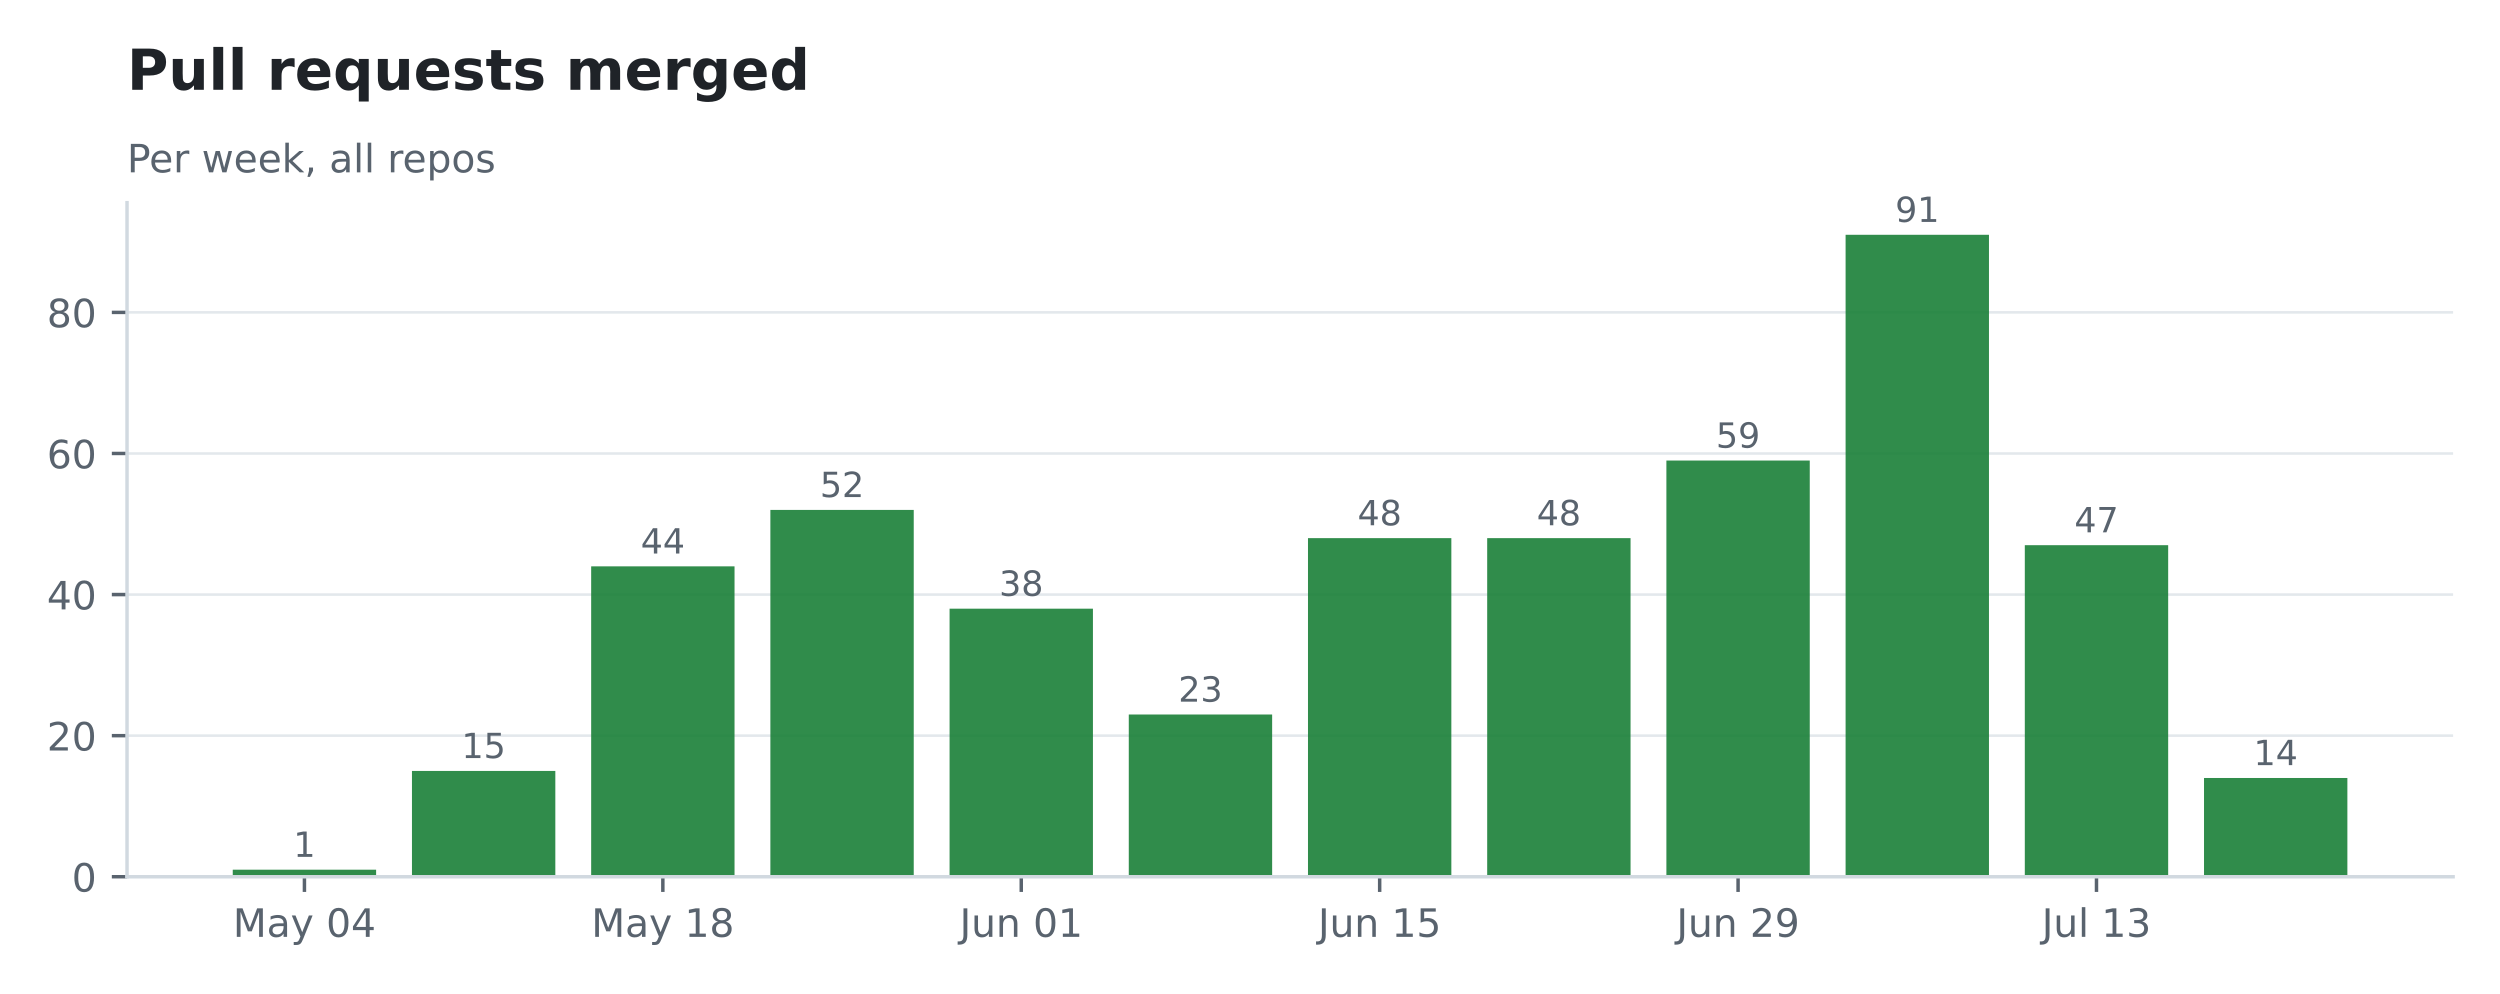
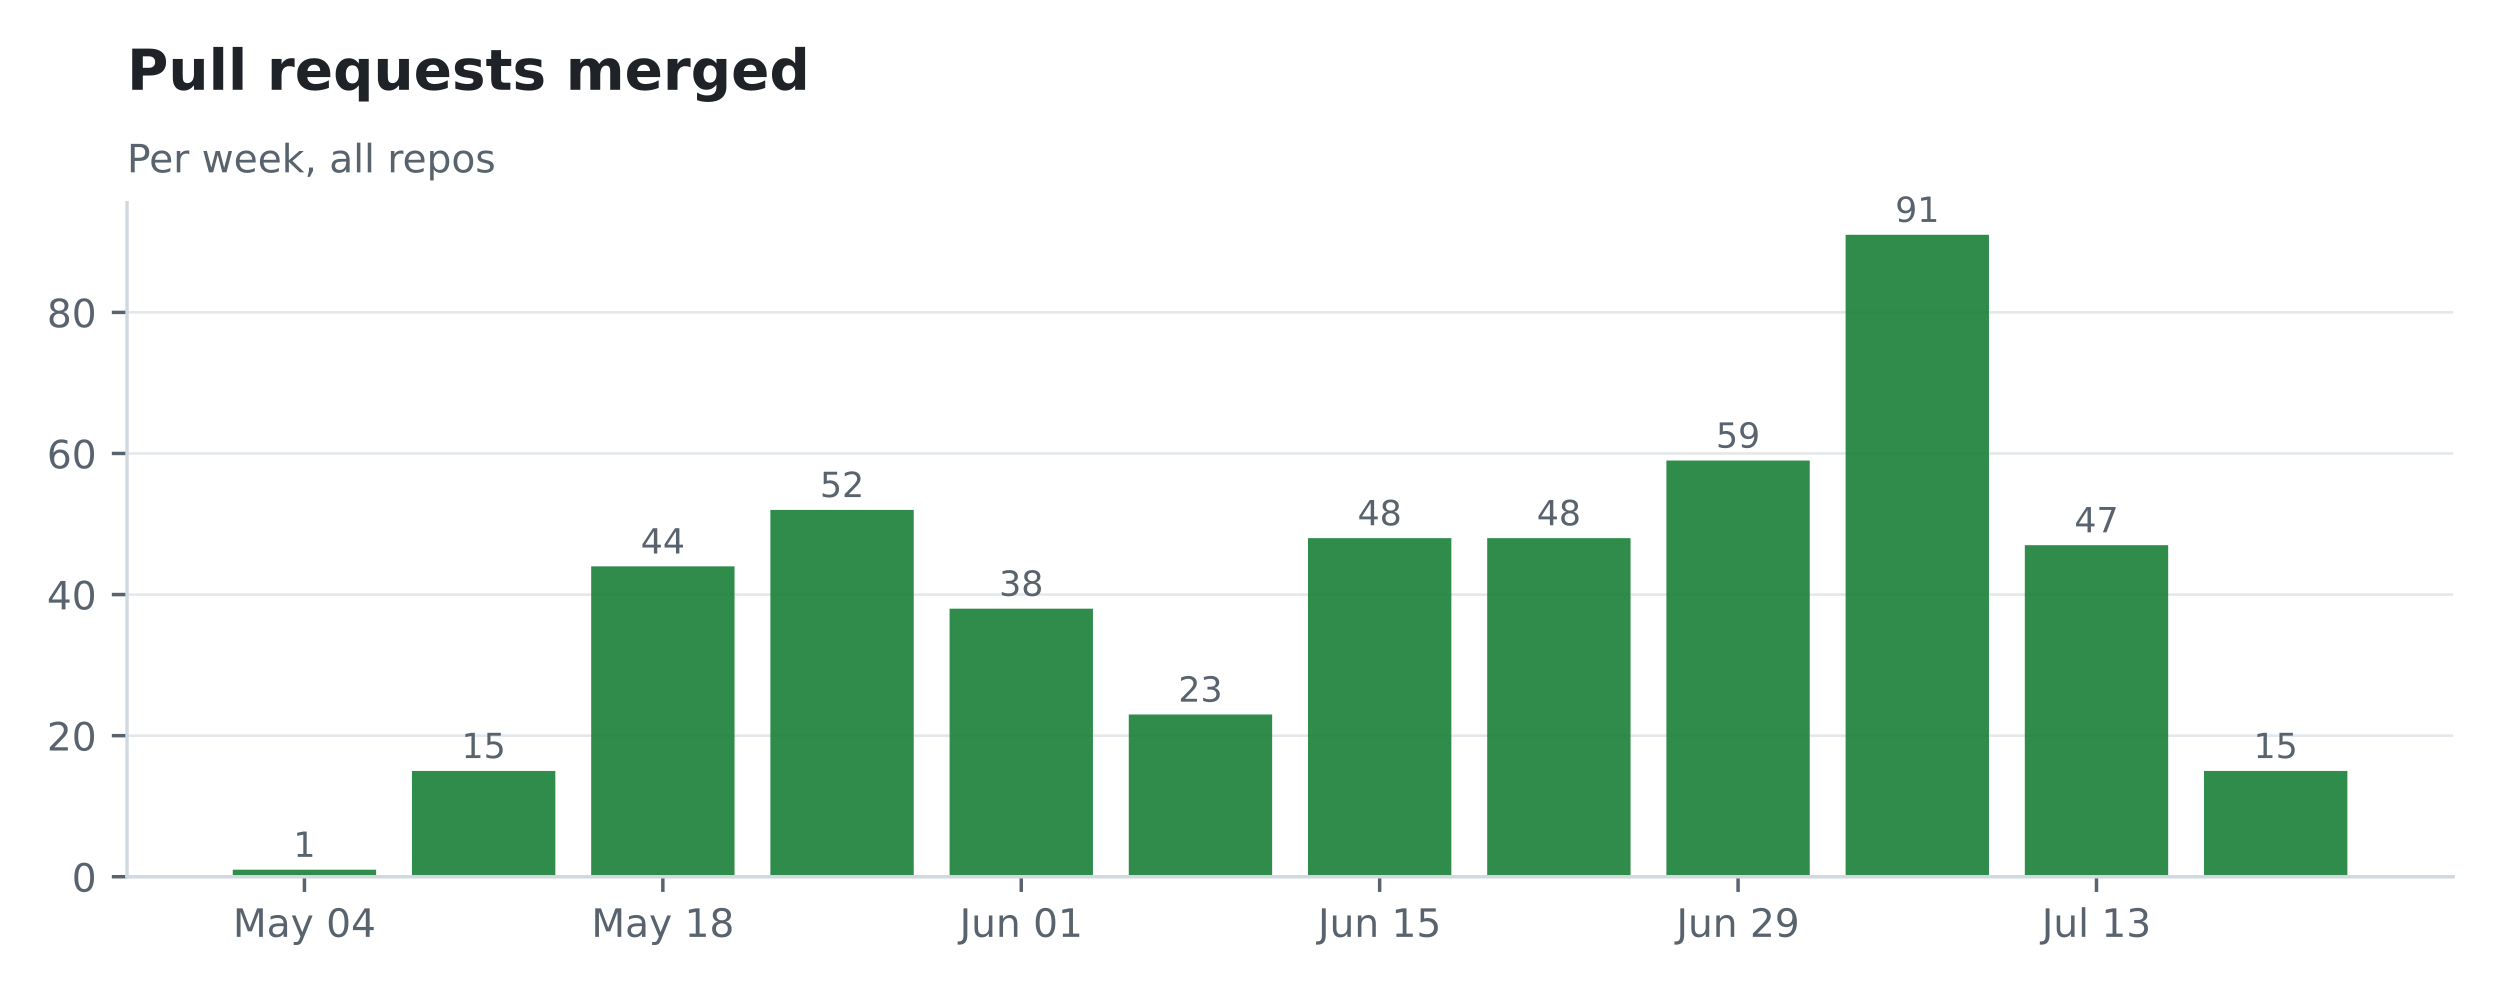
<svg xmlns="http://www.w3.org/2000/svg" xmlns:xlink="http://www.w3.org/1999/xlink" width="575.732pt" height="228.711pt" viewBox="0 0 575.732 228.711" version="1.1">
  <defs>
    <style type="text/css">*{stroke-linejoin: round; stroke-linecap: butt}</style>
  </defs>
  <g id="figure_1">
    <g id="patch_1">
      <path d="M 0 228.711  L 575.732 228.711  L 575.732 -0  L 0 -0  L 0 228.711  z " style="fill: none; opacity: 0" />
    </g>
    <g id="axes_1">
      <g id="patch_2">
        <path d="M 29.253 201.91  L 564.933 201.91  L 564.933 46.678  L 29.253 46.678  L 29.253 201.91  z " style="fill: none" />
      </g>
      <g id="matplotlib.axis_1">
        <g id="xtick_1">
          <g id="line2d_1">
            <defs>
-               <path id="mda0aab67b1" d="M 0 0  L 0 3.5  " style="stroke: #59636e; stroke-width: 0.8" />
+               <path id="m46047df60b" d="M 0 0  L 0 3.5  " style="stroke: #59636e; stroke-width: 0.8" />
            </defs>
            <g>
-               <use xlink:href="#mda0aab67b1" x="70.109" y="201.91" style="fill: #59636e; stroke: #59636e; stroke-width: 0.8" />
+               <use xlink:href="#m46047df60b" x="70.109" y="201.91" style="fill: #59636e; stroke: #59636e; stroke-width: 0.8" />
            </g>
          </g>
          <g id="text_1">
            <g style="fill: #59636e" transform="translate(53.64929 215.7479) scale(0.09 -0.09)">
              <defs>
                <path id="DejaVuSans-30" d="M 628 4666  L 1569 4666  L 2759 1491  L 3956 4666  L 4897 4666  L 4897 0  L 4281 0  L 4281 4097  L 3078 897  L 2444 897  L 1241 4097  L 1241 0  L 628 0  L 628 4666  z " transform="scale(0.015625)" />
                <path id="DejaVuSans-44" d="M 2194 1759  Q 1497 1759 1228 1600  Q 959 1441 959 1056  Q 959 750 1161 570  Q 1363 391 1709 391  Q 2188 391 2477 730  Q 2766 1069 2766 1631  L 2766 1759  L 2194 1759  z M 3341 1997  L 3341 0  L 2766 0  L 2766 531  Q 2569 213 2275 61  Q 1981 -91 1556 -91  Q 1019 -91 701 211  Q 384 513 384 1019  Q 384 1609 779 1909  Q 1175 2209 1959 2209  L 2766 2209  L 2766 2266  Q 2766 2663 2505 2880  Q 2244 3097 1772 3097  Q 1472 3097 1187 3025  Q 903 2953 641 2809  L 641 3341  Q 956 3463 1253 3523  Q 1550 3584 1831 3584  Q 2591 3584 2966 3190  Q 3341 2797 3341 1997  z " transform="scale(0.015625)" />
                <path id="DejaVuSans-5c" d="M 2059 -325  Q 1816 -950 1584 -1140  Q 1353 -1331 966 -1331  L 506 -1331  L 506 -850  L 844 -850  Q 1081 -850 1212 -737  Q 1344 -625 1503 -206  L 1606 56  L 191 3500  L 800 3500  L 1894 763  L 2988 3500  L 3597 3500  L 2059 -325  z " transform="scale(0.015625)" />
                <path id="DejaVuSans-3" transform="scale(0.015625)" />
                <path id="DejaVuSans-13" d="M 2034 4250  Q 1547 4250 1301 3770  Q 1056 3291 1056 2328  Q 1056 1369 1301 889  Q 1547 409 2034 409  Q 2525 409 2770 889  Q 3016 1369 3016 2328  Q 3016 3291 2770 3770  Q 2525 4250 2034 4250  z M 2034 4750  Q 2819 4750 3233 4129  Q 3647 3509 3647 2328  Q 3647 1150 3233 529  Q 2819 -91 2034 -91  Q 1250 -91 836 529  Q 422 1150 422 2328  Q 422 3509 836 4129  Q 1250 4750 2034 4750  z " transform="scale(0.015625)" />
                <path id="DejaVuSans-17" d="M 2419 4116  L 825 1625  L 2419 1625  L 2419 4116  z M 2253 4666  L 3047 4666  L 3047 1625  L 3713 1625  L 3713 1100  L 3047 1100  L 3047 0  L 2419 0  L 2419 1100  L 313 1100  L 313 1709  L 2253 4666  z " transform="scale(0.015625)" />
              </defs>
              <use xlink:href="#DejaVuSans-30" />
              <use xlink:href="#DejaVuSans-44" transform="translate(86.28125 0)" />
              <use xlink:href="#DejaVuSans-5c" transform="translate(147.5625 0)" />
              <use xlink:href="#DejaVuSans-3" transform="translate(206.75 0)" />
              <use xlink:href="#DejaVuSans-13" transform="translate(238.5312 0)" />
              <use xlink:href="#DejaVuSans-17" transform="translate(302.1562 0)" />
            </g>
          </g>
        </g>
        <g id="xtick_2">
          <g id="line2d_2">
            <g>
-               <use xlink:href="#mda0aab67b1" x="152.649" y="201.91" style="fill: #59636e; stroke: #59636e; stroke-width: 0.8" />
+               <use xlink:href="#m46047df60b" x="152.649" y="201.91" style="fill: #59636e; stroke: #59636e; stroke-width: 0.8" />
            </g>
          </g>
          <g id="text_2">
            <g style="fill: #59636e" transform="translate(136.1886 215.7479) scale(0.09 -0.09)">
              <defs>
                <path id="DejaVuSans-14" d="M 794 531  L 1825 531  L 1825 4091  L 703 3866  L 703 4441  L 1819 4666  L 2450 4666  L 2450 531  L 3481 531  L 3481 0  L 794 0  L 794 531  z " transform="scale(0.015625)" />
                <path id="DejaVuSans-1b" d="M 2034 2216  Q 1584 2216 1326 1975  Q 1069 1734 1069 1313  Q 1069 891 1326 650  Q 1584 409 2034 409  Q 2484 409 2743 651  Q 3003 894 3003 1313  Q 3003 1734 2745 1975  Q 2488 2216 2034 2216  z M 1403 2484  Q 997 2584 770 2862  Q 544 3141 544 3541  Q 544 4100 942 4425  Q 1341 4750 2034 4750  Q 2731 4750 3128 4425  Q 3525 4100 3525 3541  Q 3525 3141 3298 2862  Q 3072 2584 2669 2484  Q 3125 2378 3379 2068  Q 3634 1759 3634 1313  Q 3634 634 3220 271  Q 2806 -91 2034 -91  Q 1263 -91 848 271  Q 434 634 434 1313  Q 434 1759 690 2068  Q 947 2378 1403 2484  z M 1172 3481  Q 1172 3119 1398 2916  Q 1625 2713 2034 2713  Q 2441 2713 2670 2916  Q 2900 3119 2900 3481  Q 2900 3844 2670 4047  Q 2441 4250 2034 4250  Q 1625 4250 1398 4047  Q 1172 3844 1172 3481  z " transform="scale(0.015625)" />
              </defs>
              <use xlink:href="#DejaVuSans-30" />
              <use xlink:href="#DejaVuSans-44" transform="translate(86.28125 0)" />
              <use xlink:href="#DejaVuSans-5c" transform="translate(147.5625 0)" />
              <use xlink:href="#DejaVuSans-3" transform="translate(206.75 0)" />
              <use xlink:href="#DejaVuSans-14" transform="translate(238.5312 0)" />
              <use xlink:href="#DejaVuSans-1b" transform="translate(302.1562 0)" />
            </g>
          </g>
        </g>
        <g id="xtick_3">
          <g id="line2d_3">
            <g>
-               <use xlink:href="#mda0aab67b1" x="235.188" y="201.91" style="fill: #59636e; stroke: #59636e; stroke-width: 0.8" />
+               <use xlink:href="#m46047df60b" x="235.188" y="201.91" style="fill: #59636e; stroke: #59636e; stroke-width: 0.8" />
            </g>
          </g>
          <g id="text_3">
            <g style="fill: #59636e" transform="translate(221.0004 215.7479) scale(0.09 -0.09)">
              <defs>
                <path id="DejaVuSans-2d" d="M 628 4666  L 1259 4666  L 1259 325  Q 1259 -519 939 -900  Q 619 -1281 -91 -1281  L -331 -1281  L -331 -750  L -134 -750  Q 284 -750 456 -515  Q 628 -281 628 325  L 628 4666  z " transform="scale(0.015625)" />
                <path id="DejaVuSans-58" d="M 544 1381  L 544 3500  L 1119 3500  L 1119 1403  Q 1119 906 1312 657  Q 1506 409 1894 409  Q 2359 409 2629 706  Q 2900 1003 2900 1516  L 2900 3500  L 3475 3500  L 3475 0  L 2900 0  L 2900 538  Q 2691 219 2414 64  Q 2138 -91 1772 -91  Q 1169 -91 856 284  Q 544 659 544 1381  z M 1991 3584  L 1991 3584  z " transform="scale(0.015625)" />
                <path id="DejaVuSans-51" d="M 3513 2113  L 3513 0  L 2938 0  L 2938 2094  Q 2938 2591 2744 2837  Q 2550 3084 2163 3084  Q 1697 3084 1428 2787  Q 1159 2491 1159 1978  L 1159 0  L 581 0  L 581 3500  L 1159 3500  L 1159 2956  Q 1366 3272 1645 3428  Q 1925 3584 2291 3584  Q 2894 3584 3203 3211  Q 3513 2838 3513 2113  z " transform="scale(0.015625)" />
              </defs>
              <use xlink:href="#DejaVuSans-2d" />
              <use xlink:href="#DejaVuSans-58" transform="translate(29.5 0)" />
              <use xlink:href="#DejaVuSans-51" transform="translate(92.875 0)" />
              <use xlink:href="#DejaVuSans-3" transform="translate(156.25 0)" />
              <use xlink:href="#DejaVuSans-13" transform="translate(188.0312 0)" />
              <use xlink:href="#DejaVuSans-14" transform="translate(251.6562 0)" />
            </g>
          </g>
        </g>
        <g id="xtick_4">
          <g id="line2d_4">
            <g>
-               <use xlink:href="#mda0aab67b1" x="317.727" y="201.91" style="fill: #59636e; stroke: #59636e; stroke-width: 0.8" />
+               <use xlink:href="#m46047df60b" x="317.727" y="201.91" style="fill: #59636e; stroke: #59636e; stroke-width: 0.8" />
            </g>
          </g>
          <g id="text_4">
            <g style="fill: #59636e" transform="translate(303.5397 215.7479) scale(0.09 -0.09)">
              <defs>
                <path id="DejaVuSans-18" d="M 691 4666  L 3169 4666  L 3169 4134  L 1269 4134  L 1269 2991  Q 1406 3038 1543 3061  Q 1681 3084 1819 3084  Q 2600 3084 3056 2656  Q 3513 2228 3513 1497  Q 3513 744 3044 326  Q 2575 -91 1722 -91  Q 1428 -91 1123 -41  Q 819 9 494 109  L 494 744  Q 775 591 1075 516  Q 1375 441 1709 441  Q 2250 441 2565 725  Q 2881 1009 2881 1497  Q 2881 1984 2565 2268  Q 2250 2553 1709 2553  Q 1456 2553 1204 2497  Q 953 2441 691 2322  L 691 4666  z " transform="scale(0.015625)" />
              </defs>
              <use xlink:href="#DejaVuSans-2d" />
              <use xlink:href="#DejaVuSans-58" transform="translate(29.5 0)" />
              <use xlink:href="#DejaVuSans-51" transform="translate(92.875 0)" />
              <use xlink:href="#DejaVuSans-3" transform="translate(156.25 0)" />
              <use xlink:href="#DejaVuSans-14" transform="translate(188.0312 0)" />
              <use xlink:href="#DejaVuSans-18" transform="translate(251.6562 0)" />
            </g>
          </g>
        </g>
        <g id="xtick_5">
          <g id="line2d_5">
            <g>
-               <use xlink:href="#mda0aab67b1" x="400.267" y="201.91" style="fill: #59636e; stroke: #59636e; stroke-width: 0.8" />
+               <use xlink:href="#m46047df60b" x="400.267" y="201.91" style="fill: #59636e; stroke: #59636e; stroke-width: 0.8" />
            </g>
          </g>
          <g id="text_5">
            <g style="fill: #59636e" transform="translate(386.079 215.7479) scale(0.09 -0.09)">
              <defs>
                <path id="DejaVuSans-15" d="M 1228 531  L 3431 531  L 3431 0  L 469 0  L 469 531  Q 828 903 1448 1529  Q 2069 2156 2228 2338  Q 2531 2678 2651 2914  Q 2772 3150 2772 3378  Q 2772 3750 2511 3984  Q 2250 4219 1831 4219  Q 1534 4219 1204 4116  Q 875 4013 500 3803  L 500 4441  Q 881 4594 1212 4672  Q 1544 4750 1819 4750  Q 2544 4750 2975 4387  Q 3406 4025 3406 3419  Q 3406 3131 3298 2873  Q 3191 2616 2906 2266  Q 2828 2175 2409 1742  Q 1991 1309 1228 531  z " transform="scale(0.015625)" />
                <path id="DejaVuSans-1c" d="M 703 97  L 703 672  Q 941 559 1184 500  Q 1428 441 1663 441  Q 2288 441 2617 861  Q 2947 1281 2994 2138  Q 2813 1869 2534 1725  Q 2256 1581 1919 1581  Q 1219 1581 811 2004  Q 403 2428 403 3163  Q 403 3881 828 4315  Q 1253 4750 1959 4750  Q 2769 4750 3195 4129  Q 3622 3509 3622 2328  Q 3622 1225 3098 567  Q 2575 -91 1691 -91  Q 1453 -91 1209 -44  Q 966 3 703 97  z M 1959 2075  Q 2384 2075 2632 2365  Q 2881 2656 2881 3163  Q 2881 3666 2632 3958  Q 2384 4250 1959 4250  Q 1534 4250 1286 3958  Q 1038 3666 1038 3163  Q 1038 2656 1286 2365  Q 1534 2075 1959 2075  z " transform="scale(0.015625)" />
              </defs>
              <use xlink:href="#DejaVuSans-2d" />
              <use xlink:href="#DejaVuSans-58" transform="translate(29.5 0)" />
              <use xlink:href="#DejaVuSans-51" transform="translate(92.875 0)" />
              <use xlink:href="#DejaVuSans-3" transform="translate(156.25 0)" />
              <use xlink:href="#DejaVuSans-15" transform="translate(188.0312 0)" />
              <use xlink:href="#DejaVuSans-1c" transform="translate(251.6562 0)" />
            </g>
          </g>
        </g>
        <g id="xtick_6">
          <g id="line2d_6">
            <g>
-               <use xlink:href="#mda0aab67b1" x="482.806" y="201.91" style="fill: #59636e; stroke: #59636e; stroke-width: 0.8" />
+               <use xlink:href="#m46047df60b" x="482.806" y="201.91" style="fill: #59636e; stroke: #59636e; stroke-width: 0.8" />
            </g>
          </g>
          <g id="text_6">
            <g style="fill: #59636e" transform="translate(470.22 215.7486) scale(0.09 -0.09)">
              <defs>
                <path id="DejaVuSans-4f" d="M 603 4863  L 1178 4863  L 1178 0  L 603 0  L 603 4863  z " transform="scale(0.015625)" />
                <path id="DejaVuSans-16" d="M 2597 2516  Q 3050 2419 3304 2112  Q 3559 1806 3559 1356  Q 3559 666 3084 287  Q 2609 -91 1734 -91  Q 1441 -91 1130 -33  Q 819 25 488 141  L 488 750  Q 750 597 1062 519  Q 1375 441 1716 441  Q 2309 441 2620 675  Q 2931 909 2931 1356  Q 2931 1769 2642 2001  Q 2353 2234 1838 2234  L 1294 2234  L 1294 2753  L 1863 2753  Q 2328 2753 2575 2939  Q 2822 3125 2822 3475  Q 2822 3834 2567 4026  Q 2313 4219 1838 4219  Q 1578 4219 1281 4162  Q 984 4106 628 3988  L 628 4550  Q 988 4650 1302 4700  Q 1616 4750 1894 4750  Q 2613 4750 3031 4423  Q 3450 4097 3450 3541  Q 3450 3153 3228 2886  Q 3006 2619 2597 2516  z " transform="scale(0.015625)" />
              </defs>
              <use xlink:href="#DejaVuSans-2d" />
              <use xlink:href="#DejaVuSans-58" transform="translate(29.5 0)" />
              <use xlink:href="#DejaVuSans-4f" transform="translate(92.875 0)" />
              <use xlink:href="#DejaVuSans-3" transform="translate(120.6562 0)" />
              <use xlink:href="#DejaVuSans-14" transform="translate(152.4375 0)" />
              <use xlink:href="#DejaVuSans-16" transform="translate(216.0625 0)" />
            </g>
          </g>
        </g>
      </g>
      <g id="matplotlib.axis_2">
        <g id="ytick_1">
          <g id="line2d_7">
-             <path d="M 29.253 201.91  L 564.933 201.91  " clip-path="url(#peb0b361817)" style="fill: none; stroke: #d1d9e0; stroke-opacity: 0.6; stroke-width: 0.6; stroke-linecap: square" />
+             <path d="M 29.253 201.91  L 564.933 201.91  " clip-path="url(#p4626d51dc1)" style="fill: none; stroke: #d1d9e0; stroke-opacity: 0.6; stroke-width: 0.6; stroke-linecap: square" />
          </g>
          <g id="line2d_8">
            <defs>
-               <path id="ma3d54e6a16" d="M 0 0  L -3.5 0  " style="stroke: #59636e; stroke-width: 0.8" />
+               <path id="mfbc5145138" d="M 0 0  L -3.5 0  " style="stroke: #59636e; stroke-width: 0.8" />
            </defs>
            <g>
-               <use xlink:href="#ma3d54e6a16" x="29.253" y="201.91" style="fill: #59636e; stroke: #59636e; stroke-width: 0.8" />
+               <use xlink:href="#mfbc5145138" x="29.253" y="201.91" style="fill: #59636e; stroke: #59636e; stroke-width: 0.8" />
            </g>
          </g>
          <g id="text_7">
            <g style="fill: #59636e" transform="translate(16.52625 205.3289) scale(0.09 -0.09)">
              <use xlink:href="#DejaVuSans-13" />
            </g>
          </g>
        </g>
        <g id="ytick_2">
          <g id="line2d_9">
-             <path d="M 29.253 169.418  L 564.933 169.418  " clip-path="url(#peb0b361817)" style="fill: none; stroke: #d1d9e0; stroke-opacity: 0.6; stroke-width: 0.6; stroke-linecap: square" />
+             <path d="M 29.253 169.418  L 564.933 169.418  " clip-path="url(#p4626d51dc1)" style="fill: none; stroke: #d1d9e0; stroke-opacity: 0.6; stroke-width: 0.6; stroke-linecap: square" />
          </g>
          <g id="line2d_10">
            <g>
-               <use xlink:href="#ma3d54e6a16" x="29.253" y="169.418" style="fill: #59636e; stroke: #59636e; stroke-width: 0.8" />
+               <use xlink:href="#mfbc5145138" x="29.253" y="169.418" style="fill: #59636e; stroke: #59636e; stroke-width: 0.8" />
            </g>
          </g>
          <g id="text_8">
            <g style="fill: #59636e" transform="translate(10.8 172.8366) scale(0.09 -0.09)">
              <use xlink:href="#DejaVuSans-15" />
              <use xlink:href="#DejaVuSans-13" transform="translate(63.625 0)" />
            </g>
          </g>
        </g>
        <g id="ytick_3">
          <g id="line2d_11">
-             <path d="M 29.253 136.925  L 564.933 136.925  " clip-path="url(#peb0b361817)" style="fill: none; stroke: #d1d9e0; stroke-opacity: 0.6; stroke-width: 0.6; stroke-linecap: square" />
+             <path d="M 29.253 136.925  L 564.933 136.925  " clip-path="url(#p4626d51dc1)" style="fill: none; stroke: #d1d9e0; stroke-opacity: 0.6; stroke-width: 0.6; stroke-linecap: square" />
          </g>
          <g id="line2d_12">
            <g>
-               <use xlink:href="#ma3d54e6a16" x="29.253" y="136.925" style="fill: #59636e; stroke: #59636e; stroke-width: 0.8" />
+               <use xlink:href="#mfbc5145138" x="29.253" y="136.925" style="fill: #59636e; stroke: #59636e; stroke-width: 0.8" />
            </g>
          </g>
          <g id="text_9">
            <g style="fill: #59636e" transform="translate(10.8 140.3443) scale(0.09 -0.09)">
              <use xlink:href="#DejaVuSans-17" />
              <use xlink:href="#DejaVuSans-13" transform="translate(63.625 0)" />
            </g>
          </g>
        </g>
        <g id="ytick_4">
          <g id="line2d_13">
-             <path d="M 29.253 104.433  L 564.933 104.433  " clip-path="url(#peb0b361817)" style="fill: none; stroke: #d1d9e0; stroke-opacity: 0.6; stroke-width: 0.6; stroke-linecap: square" />
+             <path d="M 29.253 104.433  L 564.933 104.433  " clip-path="url(#p4626d51dc1)" style="fill: none; stroke: #d1d9e0; stroke-opacity: 0.6; stroke-width: 0.6; stroke-linecap: square" />
          </g>
          <g id="line2d_14">
            <g>
-               <use xlink:href="#ma3d54e6a16" x="29.253" y="104.433" style="fill: #59636e; stroke: #59636e; stroke-width: 0.8" />
+               <use xlink:href="#mfbc5145138" x="29.253" y="104.433" style="fill: #59636e; stroke: #59636e; stroke-width: 0.8" />
            </g>
          </g>
          <g id="text_10">
            <g style="fill: #59636e" transform="translate(10.8 107.852) scale(0.09 -0.09)">
              <defs>
                <path id="DejaVuSans-19" d="M 2113 2584  Q 1688 2584 1439 2293  Q 1191 2003 1191 1497  Q 1191 994 1439 701  Q 1688 409 2113 409  Q 2538 409 2786 701  Q 3034 994 3034 1497  Q 3034 2003 2786 2293  Q 2538 2584 2113 2584  z M 3366 4563  L 3366 3988  Q 3128 4100 2886 4159  Q 2644 4219 2406 4219  Q 1781 4219 1451 3797  Q 1122 3375 1075 2522  Q 1259 2794 1537 2939  Q 1816 3084 2150 3084  Q 2853 3084 3261 2657  Q 3669 2231 3669 1497  Q 3669 778 3244 343  Q 2819 -91 2113 -91  Q 1303 -91 875 529  Q 447 1150 447 2328  Q 447 3434 972 4092  Q 1497 4750 2381 4750  Q 2619 4750 2861 4703  Q 3103 4656 3366 4563  z " transform="scale(0.015625)" />
              </defs>
              <use xlink:href="#DejaVuSans-19" />
              <use xlink:href="#DejaVuSans-13" transform="translate(63.625 0)" />
            </g>
          </g>
        </g>
        <g id="ytick_5">
          <g id="line2d_15">
-             <path d="M 29.253 71.941  L 564.933 71.941  " clip-path="url(#peb0b361817)" style="fill: none; stroke: #d1d9e0; stroke-opacity: 0.6; stroke-width: 0.6; stroke-linecap: square" />
+             <path d="M 29.253 71.941  L 564.933 71.941  " clip-path="url(#p4626d51dc1)" style="fill: none; stroke: #d1d9e0; stroke-opacity: 0.6; stroke-width: 0.6; stroke-linecap: square" />
          </g>
          <g id="line2d_16">
            <g>
-               <use xlink:href="#ma3d54e6a16" x="29.253" y="71.941" style="fill: #59636e; stroke: #59636e; stroke-width: 0.8" />
+               <use xlink:href="#mfbc5145138" x="29.253" y="71.941" style="fill: #59636e; stroke: #59636e; stroke-width: 0.8" />
            </g>
          </g>
          <g id="text_11">
            <g style="fill: #59636e" transform="translate(10.8 75.35968) scale(0.09 -0.09)">
              <use xlink:href="#DejaVuSans-1b" />
              <use xlink:href="#DejaVuSans-13" transform="translate(63.625 0)" />
            </g>
          </g>
        </g>
      </g>
      <g id="patch_3">
-         <path d="M 53.602 201.91  L 86.617 201.91  L 86.617 200.285  L 53.602 200.285  z " clip-path="url(#peb0b361817)" style="fill: #1a7f37; opacity: 0.9" />
+         <path d="M 53.602 201.91  L 86.617 201.91  L 86.617 200.285  L 53.602 200.285  z " clip-path="url(#p4626d51dc1)" style="fill: #1a7f37; opacity: 0.9" />
      </g>
      <g id="patch_4">
-         <path d="M 94.871 201.91  L 127.887 201.91  L 127.887 177.541  L 94.871 177.541  z " clip-path="url(#peb0b361817)" style="fill: #1a7f37; opacity: 0.9" />
+         <path d="M 94.871 201.91  L 127.887 201.91  L 127.887 177.541  L 94.871 177.541  z " clip-path="url(#p4626d51dc1)" style="fill: #1a7f37; opacity: 0.9" />
      </g>
      <g id="patch_5">
-         <path d="M 136.141 201.91  L 169.157 201.91  L 169.157 130.427  L 136.141 130.427  z " clip-path="url(#peb0b361817)" style="fill: #1a7f37; opacity: 0.9" />
+         <path d="M 136.141 201.91  L 169.157 201.91  L 169.157 130.427  L 136.141 130.427  z " clip-path="url(#p4626d51dc1)" style="fill: #1a7f37; opacity: 0.9" />
      </g>
      <g id="patch_6">
-         <path d="M 177.411 201.91  L 210.426 201.91  L 210.426 117.43  L 177.411 117.43  z " clip-path="url(#peb0b361817)" style="fill: #1a7f37; opacity: 0.9" />
+         <path d="M 177.411 201.91  L 210.426 201.91  L 210.426 117.43  L 177.411 117.43  z " clip-path="url(#p4626d51dc1)" style="fill: #1a7f37; opacity: 0.9" />
      </g>
      <g id="patch_7">
-         <path d="M 218.68 201.91  L 251.696 201.91  L 251.696 140.175  L 218.68 140.175  z " clip-path="url(#peb0b361817)" style="fill: #1a7f37; opacity: 0.9" />
+         <path d="M 218.68 201.91  L 251.696 201.91  L 251.696 140.175  L 218.68 140.175  z " clip-path="url(#p4626d51dc1)" style="fill: #1a7f37; opacity: 0.9" />
      </g>
      <g id="patch_8">
-         <path d="M 259.95 201.91  L 292.966 201.91  L 292.966 164.544  L 259.95 164.544  z " clip-path="url(#peb0b361817)" style="fill: #1a7f37; opacity: 0.9" />
+         <path d="M 259.95 201.91  L 292.966 201.91  L 292.966 164.544  L 259.95 164.544  z " clip-path="url(#p4626d51dc1)" style="fill: #1a7f37; opacity: 0.9" />
      </g>
      <g id="patch_9">
-         <path d="M 301.219 201.91  L 334.235 201.91  L 334.235 123.928  L 301.219 123.928  z " clip-path="url(#peb0b361817)" style="fill: #1a7f37; opacity: 0.9" />
+         <path d="M 301.219 201.91  L 334.235 201.91  L 334.235 123.928  L 301.219 123.928  z " clip-path="url(#p4626d51dc1)" style="fill: #1a7f37; opacity: 0.9" />
      </g>
      <g id="patch_10">
-         <path d="M 342.489 201.91  L 375.505 201.91  L 375.505 123.928  L 342.489 123.928  z " clip-path="url(#peb0b361817)" style="fill: #1a7f37; opacity: 0.9" />
+         <path d="M 342.489 201.91  L 375.505 201.91  L 375.505 123.928  L 342.489 123.928  z " clip-path="url(#p4626d51dc1)" style="fill: #1a7f37; opacity: 0.9" />
      </g>
      <g id="patch_11">
-         <path d="M 383.759 201.91  L 416.774 201.91  L 416.774 106.058  L 383.759 106.058  z " clip-path="url(#peb0b361817)" style="fill: #1a7f37; opacity: 0.9" />
+         <path d="M 383.759 201.91  L 416.774 201.91  L 416.774 106.058  L 383.759 106.058  z " clip-path="url(#p4626d51dc1)" style="fill: #1a7f37; opacity: 0.9" />
      </g>
      <g id="patch_12">
-         <path d="M 425.028 201.91  L 458.044 201.91  L 458.044 54.07  L 425.028 54.07  z " clip-path="url(#peb0b361817)" style="fill: #1a7f37; opacity: 0.9" />
+         <path d="M 425.028 201.91  L 458.044 201.91  L 458.044 54.07  L 425.028 54.07  z " clip-path="url(#p4626d51dc1)" style="fill: #1a7f37; opacity: 0.9" />
      </g>
      <g id="patch_13">
-         <path d="M 466.298 201.91  L 499.314 201.91  L 499.314 125.553  L 466.298 125.553  z " clip-path="url(#peb0b361817)" style="fill: #1a7f37; opacity: 0.9" />
+         <path d="M 466.298 201.91  L 499.314 201.91  L 499.314 125.553  L 466.298 125.553  z " clip-path="url(#p4626d51dc1)" style="fill: #1a7f37; opacity: 0.9" />
      </g>
      <g id="patch_14">
-         <path d="M 507.568 201.91  L 540.583 201.91  L 540.583 179.165  L 507.568 179.165  z " clip-path="url(#peb0b361817)" style="fill: #1a7f37; opacity: 0.9" />
+         <path d="M 507.568 201.91  L 540.583 201.91  L 540.583 177.541  L 507.568 177.541  z " clip-path="url(#p4626d51dc1)" style="fill: #1a7f37; opacity: 0.9" />
      </g>
      <g id="patch_15">
        <path d="M 29.253 201.91  L 29.253 46.678  " style="fill: none; stroke: #d1d9e0; stroke-width: 0.8; stroke-linejoin: miter; stroke-linecap: square" />
      </g>
      <g id="patch_16">
        <path d="M 29.253 201.91  L 564.933 201.91  " style="fill: none; stroke: #d1d9e0; stroke-width: 0.8; stroke-linejoin: miter; stroke-linecap: square" />
      </g>
      <g id="text_12">
        <g style="fill: #59636e" transform="translate(67.56445 197.3286) scale(0.08 -0.08)">
          <use xlink:href="#DejaVuSans-14" />
        </g>
      </g>
      <g id="text_13">
        <g style="fill: #59636e" transform="translate(106.2891 174.5839) scale(0.08 -0.08)">
          <use xlink:href="#DejaVuSans-14" />
          <use xlink:href="#DejaVuSans-18" transform="translate(63.625 0)" />
        </g>
      </g>
      <g id="text_14">
        <g style="fill: #59636e" transform="translate(147.5587 127.4701) scale(0.08 -0.08)">
          <use xlink:href="#DejaVuSans-17" />
          <use xlink:href="#DejaVuSans-17" transform="translate(63.625 0)" />
        </g>
      </g>
      <g id="text_15">
        <g style="fill: #59636e" transform="translate(188.8284 114.4732) scale(0.08 -0.08)">
          <use xlink:href="#DejaVuSans-18" />
          <use xlink:href="#DejaVuSans-15" transform="translate(63.625 0)" />
        </g>
      </g>
      <g id="text_16">
        <g style="fill: #59636e" transform="translate(230.098 137.2178) scale(0.08 -0.08)">
          <use xlink:href="#DejaVuSans-16" />
          <use xlink:href="#DejaVuSans-1b" transform="translate(63.625 0)" />
        </g>
      </g>
      <g id="text_17">
        <g style="fill: #59636e" transform="translate(271.3677 161.587) scale(0.08 -0.08)">
          <use xlink:href="#DejaVuSans-15" />
          <use xlink:href="#DejaVuSans-16" transform="translate(63.625 0)" />
        </g>
      </g>
      <g id="text_18">
        <g style="fill: #59636e" transform="translate(312.6373 120.9716) scale(0.08 -0.08)">
          <use xlink:href="#DejaVuSans-17" />
          <use xlink:href="#DejaVuSans-1b" transform="translate(63.625 0)" />
        </g>
      </g>
      <g id="text_19">
        <g style="fill: #59636e" transform="translate(353.907 120.9716) scale(0.08 -0.08)">
          <use xlink:href="#DejaVuSans-17" />
          <use xlink:href="#DejaVuSans-1b" transform="translate(63.625 0)" />
        </g>
      </g>
      <g id="text_20">
        <g style="fill: #59636e" transform="translate(395.1766 103.1009) scale(0.08 -0.08)">
          <use xlink:href="#DejaVuSans-18" />
          <use xlink:href="#DejaVuSans-1c" transform="translate(63.625 0)" />
        </g>
      </g>
      <g id="text_21">
        <g style="fill: #59636e" transform="translate(436.4463 51.11317) scale(0.08 -0.08)">
          <use xlink:href="#DejaVuSans-1c" />
          <use xlink:href="#DejaVuSans-14" transform="translate(63.625 0)" />
        </g>
      </g>
      <g id="text_22">
        <g style="fill: #59636e" transform="translate(477.7159 122.5962) scale(0.08 -0.08)">
          <defs>
            <path id="DejaVuSans-1a" d="M 525 4666  L 3525 4666  L 3525 4397  L 1831 0  L 1172 0  L 2766 4134  L 525 4134  L 525 4666  z " transform="scale(0.015625)" />
          </defs>
          <use xlink:href="#DejaVuSans-17" />
          <use xlink:href="#DejaVuSans-1a" transform="translate(63.625 0)" />
        </g>
      </g>
      <g id="text_23">
-         <g style="fill: #59636e" transform="translate(518.9856 176.2086) scale(0.08 -0.08)">
+         <g style="fill: #59636e" transform="translate(518.9856 174.5839) scale(0.08 -0.08)">
          <use xlink:href="#DejaVuSans-14" />
-           <use xlink:href="#DejaVuSans-17" transform="translate(63.625 0)" />
+           <use xlink:href="#DejaVuSans-18" transform="translate(63.625 0)" />
        </g>
      </g>
      <g id="text_24">
        <g style="fill: #59636e" transform="translate(29.2525 39.69253) scale(0.09 -0.09)">
          <defs>
            <path id="DejaVuSans-33" d="M 1259 4147  L 1259 2394  L 2053 2394  Q 2494 2394 2734 2622  Q 2975 2850 2975 3272  Q 2975 3691 2734 3919  Q 2494 4147 2053 4147  L 1259 4147  z M 628 4666  L 2053 4666  Q 2838 4666 3239 4311  Q 3641 3956 3641 3272  Q 3641 2581 3239 2228  Q 2838 1875 2053 1875  L 1259 1875  L 1259 0  L 628 0  L 628 4666  z " transform="scale(0.015625)" />
            <path id="DejaVuSans-48" d="M 3597 1894  L 3597 1613  L 953 1613  Q 991 1019 1311 708  Q 1631 397 2203 397  Q 2534 397 2845 478  Q 3156 559 3463 722  L 3463 178  Q 3153 47 2828 -22  Q 2503 -91 2169 -91  Q 1331 -91 842 396  Q 353 884 353 1716  Q 353 2575 817 3079  Q 1281 3584 2069 3584  Q 2775 3584 3186 3129  Q 3597 2675 3597 1894  z M 3022 2063  Q 3016 2534 2758 2815  Q 2500 3097 2075 3097  Q 1594 3097 1305 2825  Q 1016 2553 972 2059  L 3022 2063  z " transform="scale(0.015625)" />
            <path id="DejaVuSans-55" d="M 2631 2963  Q 2534 3019 2420 3045  Q 2306 3072 2169 3072  Q 1681 3072 1420 2755  Q 1159 2438 1159 1844  L 1159 0  L 581 0  L 581 3500  L 1159 3500  L 1159 2956  Q 1341 3275 1631 3429  Q 1922 3584 2338 3584  Q 2397 3584 2469 3576  Q 2541 3569 2628 3553  L 2631 2963  z " transform="scale(0.015625)" />
            <path id="DejaVuSans-5a" d="M 269 3500  L 844 3500  L 1563 769  L 2278 3500  L 2956 3500  L 3675 769  L 4391 3500  L 4966 3500  L 4050 0  L 3372 0  L 2619 2869  L 1863 0  L 1184 0  L 269 3500  z " transform="scale(0.015625)" />
            <path id="DejaVuSans-4e" d="M 581 4863  L 1159 4863  L 1159 1991  L 2875 3500  L 3609 3500  L 1753 1863  L 3688 0  L 2938 0  L 1159 1709  L 1159 0  L 581 0  L 581 4863  z " transform="scale(0.015625)" />
            <path id="DejaVuSans-f" d="M 750 794  L 1409 794  L 1409 256  L 897 -744  L 494 -744  L 750 256  L 750 794  z " transform="scale(0.015625)" />
            <path id="DejaVuSans-53" d="M 1159 525  L 1159 -1331  L 581 -1331  L 581 3500  L 1159 3500  L 1159 2969  Q 1341 3281 1617 3432  Q 1894 3584 2278 3584  Q 2916 3584 3314 3078  Q 3713 2572 3713 1747  Q 3713 922 3314 415  Q 2916 -91 2278 -91  Q 1894 -91 1617 61  Q 1341 213 1159 525  z M 3116 1747  Q 3116 2381 2855 2742  Q 2594 3103 2138 3103  Q 1681 3103 1420 2742  Q 1159 2381 1159 1747  Q 1159 1113 1420 752  Q 1681 391 2138 391  Q 2594 391 2855 752  Q 3116 1113 3116 1747  z " transform="scale(0.015625)" />
            <path id="DejaVuSans-52" d="M 1959 3097  Q 1497 3097 1228 2736  Q 959 2375 959 1747  Q 959 1119 1226 758  Q 1494 397 1959 397  Q 2419 397 2687 759  Q 2956 1122 2956 1747  Q 2956 2369 2687 2733  Q 2419 3097 1959 3097  z M 1959 3584  Q 2709 3584 3137 3096  Q 3566 2609 3566 1747  Q 3566 888 3137 398  Q 2709 -91 1959 -91  Q 1206 -91 779 398  Q 353 888 353 1747  Q 353 2609 779 3096  Q 1206 3584 1959 3584  z " transform="scale(0.015625)" />
            <path id="DejaVuSans-56" d="M 2834 3397  L 2834 2853  Q 2591 2978 2328 3040  Q 2066 3103 1784 3103  Q 1356 3103 1142 2972  Q 928 2841 928 2578  Q 928 2378 1081 2264  Q 1234 2150 1697 2047  L 1894 2003  Q 2506 1872 2764 1633  Q 3022 1394 3022 966  Q 3022 478 2636 193  Q 2250 -91 1575 -91  Q 1294 -91 989 -36  Q 684 19 347 128  L 347 722  Q 666 556 975 473  Q 1284 391 1588 391  Q 1994 391 2212 530  Q 2431 669 2431 922  Q 2431 1156 2273 1281  Q 2116 1406 1581 1522  L 1381 1569  Q 847 1681 609 1914  Q 372 2147 372 2553  Q 372 3047 722 3315  Q 1072 3584 1716 3584  Q 2034 3584 2315 3537  Q 2597 3491 2834 3397  z " transform="scale(0.015625)" />
          </defs>
          <use xlink:href="#DejaVuSans-33" />
          <use xlink:href="#DejaVuSans-48" transform="translate(56.73438 0)" />
          <use xlink:href="#DejaVuSans-55" transform="translate(118.2656 0)" />
          <use xlink:href="#DejaVuSans-3" transform="translate(159.375 0)" />
          <use xlink:href="#DejaVuSans-5a" transform="translate(191.1562 0)" />
          <use xlink:href="#DejaVuSans-48" transform="translate(272.9375 0)" />
          <use xlink:href="#DejaVuSans-48" transform="translate(334.4688 0)" />
          <use xlink:href="#DejaVuSans-4e" transform="translate(396 0)" />
          <use xlink:href="#DejaVuSans-f" transform="translate(453.9062 0)" />
          <use xlink:href="#DejaVuSans-3" transform="translate(485.6875 0)" />
          <use xlink:href="#DejaVuSans-44" transform="translate(517.4688 0)" />
          <use xlink:href="#DejaVuSans-4f" transform="translate(578.75 0)" />
          <use xlink:href="#DejaVuSans-4f" transform="translate(606.5312 0)" />
          <use xlink:href="#DejaVuSans-3" transform="translate(634.3125 0)" />
          <use xlink:href="#DejaVuSans-55" transform="translate(666.0938 0)" />
          <use xlink:href="#DejaVuSans-48" transform="translate(705 0)" />
          <use xlink:href="#DejaVuSans-53" transform="translate(766.5312 0)" />
          <use xlink:href="#DejaVuSans-52" transform="translate(830.0156 0)" />
          <use xlink:href="#DejaVuSans-56" transform="translate(891.2031 0)" />
        </g>
      </g>
      <g id="text_25">
        <g style="fill: #1f2328" transform="translate(29.2525 20.67797) scale(0.13 -0.13)">
          <defs>
            <path id="DejaVuSans-Bold-33" d="M 588 4666  L 2584 4666  Q 3475 4666 3951 4270  Q 4428 3875 4428 3144  Q 4428 2409 3951 2014  Q 3475 1619 2584 1619  L 1791 1619  L 1791 0  L 588 0  L 588 4666  z M 1791 3794  L 1791 2491  L 2456 2491  Q 2806 2491 2997 2661  Q 3188 2831 3188 3144  Q 3188 3456 2997 3625  Q 2806 3794 2456 3794  L 1791 3794  z " transform="scale(0.015625)" />
            <path id="DejaVuSans-Bold-58" d="M 500 1363  L 500 3500  L 1625 3500  L 1625 3150  Q 1625 2866 1622 2436  Q 1619 2006 1619 1863  Q 1619 1441 1641 1255  Q 1663 1069 1716 984  Q 1784 875 1895 815  Q 2006 756 2150 756  Q 2500 756 2700 1025  Q 2900 1294 2900 1772  L 2900 3500  L 4019 3500  L 4019 0  L 2900 0  L 2900 506  Q 2647 200 2364 54  Q 2081 -91 1741 -91  Q 1134 -91 817 281  Q 500 653 500 1363  z " transform="scale(0.015625)" />
            <path id="DejaVuSans-Bold-4f" d="M 538 4863  L 1656 4863  L 1656 0  L 538 0  L 538 4863  z " transform="scale(0.015625)" />
            <path id="DejaVuSans-Bold-3" transform="scale(0.015625)" />
            <path id="DejaVuSans-Bold-55" d="M 3138 2547  Q 2991 2616 2845 2648  Q 2700 2681 2553 2681  Q 2122 2681 1889 2404  Q 1656 2128 1656 1613  L 1656 0  L 538 0  L 538 3500  L 1656 3500  L 1656 2925  Q 1872 3269 2151 3426  Q 2431 3584 2822 3584  Q 2878 3584 2943 3579  Q 3009 3575 3134 3559  L 3138 2547  z " transform="scale(0.015625)" />
            <path id="DejaVuSans-Bold-48" d="M 4031 1759  L 4031 1441  L 1416 1441  Q 1456 1047 1700 850  Q 1944 653 2381 653  Q 2734 653 3104 758  Q 3475 863 3866 1075  L 3866 213  Q 3469 63 3072 -14  Q 2675 -91 2278 -91  Q 1328 -91 801 392  Q 275 875 275 1747  Q 275 2603 792 3093  Q 1309 3584 2216 3584  Q 3041 3584 3536 3087  Q 4031 2591 4031 1759  z M 2881 2131  Q 2881 2450 2695 2645  Q 2509 2841 2209 2841  Q 1884 2841 1681 2658  Q 1478 2475 1428 2131  L 2881 2131  z " transform="scale(0.015625)" />
            <path id="DejaVuSans-Bold-54" d="M 2181 2772  Q 1825 2772 1636 2509  Q 1447 2247 1447 1747  Q 1447 1247 1636 984  Q 1825 722 2181 722  Q 2541 722 2730 984  Q 2919 1247 2919 1747  Q 2919 2247 2730 2509  Q 2541 2772 2181 2772  z M 2919 506  Q 2688 197 2409 53  Q 2131 -91 1766 -91  Q 1119 -91 703 423  Q 288 938 288 1747  Q 288 2556 703 3067  Q 1119 3578 1766 3578  Q 2131 3578 2409 3434  Q 2688 3291 2919 2981  L 2919 3500  L 4044 3500  L 4044 -1331  L 2919 -1331  L 2919 506  z " transform="scale(0.015625)" />
            <path id="DejaVuSans-Bold-56" d="M 3272 3391  L 3272 2541  Q 2913 2691 2578 2766  Q 2244 2841 1947 2841  Q 1628 2841 1473 2761  Q 1319 2681 1319 2516  Q 1319 2381 1436 2309  Q 1553 2238 1856 2203  L 2053 2175  Q 2913 2066 3209 1816  Q 3506 1566 3506 1031  Q 3506 472 3093 190  Q 2681 -91 1863 -91  Q 1516 -91 1145 -36  Q 775 19 384 128  L 384 978  Q 719 816 1070 734  Q 1422 653 1784 653  Q 2113 653 2278 743  Q 2444 834 2444 1013  Q 2444 1163 2330 1236  Q 2216 1309 1875 1350  L 1678 1375  Q 931 1469 631 1722  Q 331 1975 331 2491  Q 331 3047 712 3315  Q 1094 3584 1881 3584  Q 2191 3584 2531 3537  Q 2872 3491 3272 3391  z " transform="scale(0.015625)" />
            <path id="DejaVuSans-Bold-57" d="M 1759 4494  L 1759 3500  L 2913 3500  L 2913 2700  L 1759 2700  L 1759 1216  Q 1759 972 1856 886  Q 1953 800 2241 800  L 2816 800  L 2816 0  L 1856 0  Q 1194 0 917 276  Q 641 553 641 1216  L 641 2700  L 84 2700  L 84 3500  L 641 3500  L 641 4494  L 1759 4494  z " transform="scale(0.015625)" />
            <path id="DejaVuSans-Bold-50" d="M 3781 2919  Q 3994 3244 4286 3414  Q 4578 3584 4928 3584  Q 5531 3584 5847 3212  Q 6163 2841 6163 2131  L 6163 0  L 5038 0  L 5038 1825  Q 5041 1866 5042 1909  Q 5044 1953 5044 2034  Q 5044 2406 4934 2573  Q 4825 2741 4581 2741  Q 4263 2741 4089 2478  Q 3916 2216 3909 1719  L 3909 0  L 2784 0  L 2784 1825  Q 2784 2406 2684 2573  Q 2584 2741 2328 2741  Q 2006 2741 1831 2477  Q 1656 2213 1656 1722  L 1656 0  L 531 0  L 531 3500  L 1656 3500  L 1656 2988  Q 1863 3284 2130 3434  Q 2397 3584 2719 3584  Q 3081 3584 3359 3409  Q 3638 3234 3781 2919  z " transform="scale(0.015625)" />
            <path id="DejaVuSans-Bold-4a" d="M 2919 594  Q 2688 288 2409 144  Q 2131 0 1766 0  Q 1125 0 706 504  Q 288 1009 288 1791  Q 288 2575 706 3076  Q 1125 3578 1766 3578  Q 2131 3578 2409 3434  Q 2688 3291 2919 2981  L 2919 3500  L 4044 3500  L 4044 353  Q 4044 -491 3511 -936  Q 2978 -1381 1966 -1381  Q 1638 -1381 1331 -1331  Q 1025 -1281 716 -1178  L 716 -306  Q 1009 -475 1290 -558  Q 1572 -641 1856 -641  Q 2406 -641 2662 -400  Q 2919 -159 2919 353  L 2919 594  z M 2181 2772  Q 1834 2772 1640 2515  Q 1447 2259 1447 1791  Q 1447 1309 1634 1061  Q 1822 813 2181 813  Q 2531 813 2725 1069  Q 2919 1325 2919 1791  Q 2919 2259 2725 2515  Q 2531 2772 2181 2772  z " transform="scale(0.015625)" />
            <path id="DejaVuSans-Bold-47" d="M 2919 2988  L 2919 4863  L 4044 4863  L 4044 0  L 2919 0  L 2919 506  Q 2688 197 2409 53  Q 2131 -91 1766 -91  Q 1119 -91 703 423  Q 288 938 288 1747  Q 288 2556 703 3070  Q 1119 3584 1766 3584  Q 2128 3584 2408 3439  Q 2688 3294 2919 2988  z M 2181 722  Q 2541 722 2730 984  Q 2919 1247 2919 1747  Q 2919 2247 2730 2509  Q 2541 2772 2181 2772  Q 1825 2772 1636 2509  Q 1447 2247 1447 1747  Q 1447 1247 1636 984  Q 1825 722 2181 722  z " transform="scale(0.015625)" />
          </defs>
          <use xlink:href="#DejaVuSans-Bold-33" />
          <use xlink:href="#DejaVuSans-Bold-58" transform="translate(73.29688 0)" />
          <use xlink:href="#DejaVuSans-Bold-4f" transform="translate(144.4844 0)" />
          <use xlink:href="#DejaVuSans-Bold-4f" transform="translate(178.7656 0)" />
          <use xlink:href="#DejaVuSans-Bold-3" transform="translate(213.0469 0)" />
          <use xlink:href="#DejaVuSans-Bold-55" transform="translate(247.8594 0)" />
          <use xlink:href="#DejaVuSans-Bold-48" transform="translate(297.1719 0)" />
          <use xlink:href="#DejaVuSans-Bold-54" transform="translate(365 0)" />
          <use xlink:href="#DejaVuSans-Bold-58" transform="translate(436.5781 0)" />
          <use xlink:href="#DejaVuSans-Bold-48" transform="translate(507.7656 0)" />
          <use xlink:href="#DejaVuSans-Bold-56" transform="translate(575.5938 0)" />
          <use xlink:href="#DejaVuSans-Bold-57" transform="translate(635.1094 0)" />
          <use xlink:href="#DejaVuSans-Bold-56" transform="translate(682.9062 0)" />
          <use xlink:href="#DejaVuSans-Bold-3" transform="translate(742.4219 0)" />
          <use xlink:href="#DejaVuSans-Bold-50" transform="translate(777.2344 0)" />
          <use xlink:href="#DejaVuSans-Bold-48" transform="translate(881.4375 0)" />
          <use xlink:href="#DejaVuSans-Bold-55" transform="translate(949.2656 0)" />
          <use xlink:href="#DejaVuSans-Bold-4a" transform="translate(998.5781 0)" />
          <use xlink:href="#DejaVuSans-Bold-48" transform="translate(1070.156 0)" />
          <use xlink:href="#DejaVuSans-Bold-47" transform="translate(1137.984 0)" />
        </g>
      </g>
    </g>
  </g>
  <defs>
-     <clipPath id="peb0b361817">
+     <clipPath id="p4626d51dc1">
      <rect x="29.253" y="46.678" width="535.68" height="155.232" />
    </clipPath>
  </defs>
</svg>
